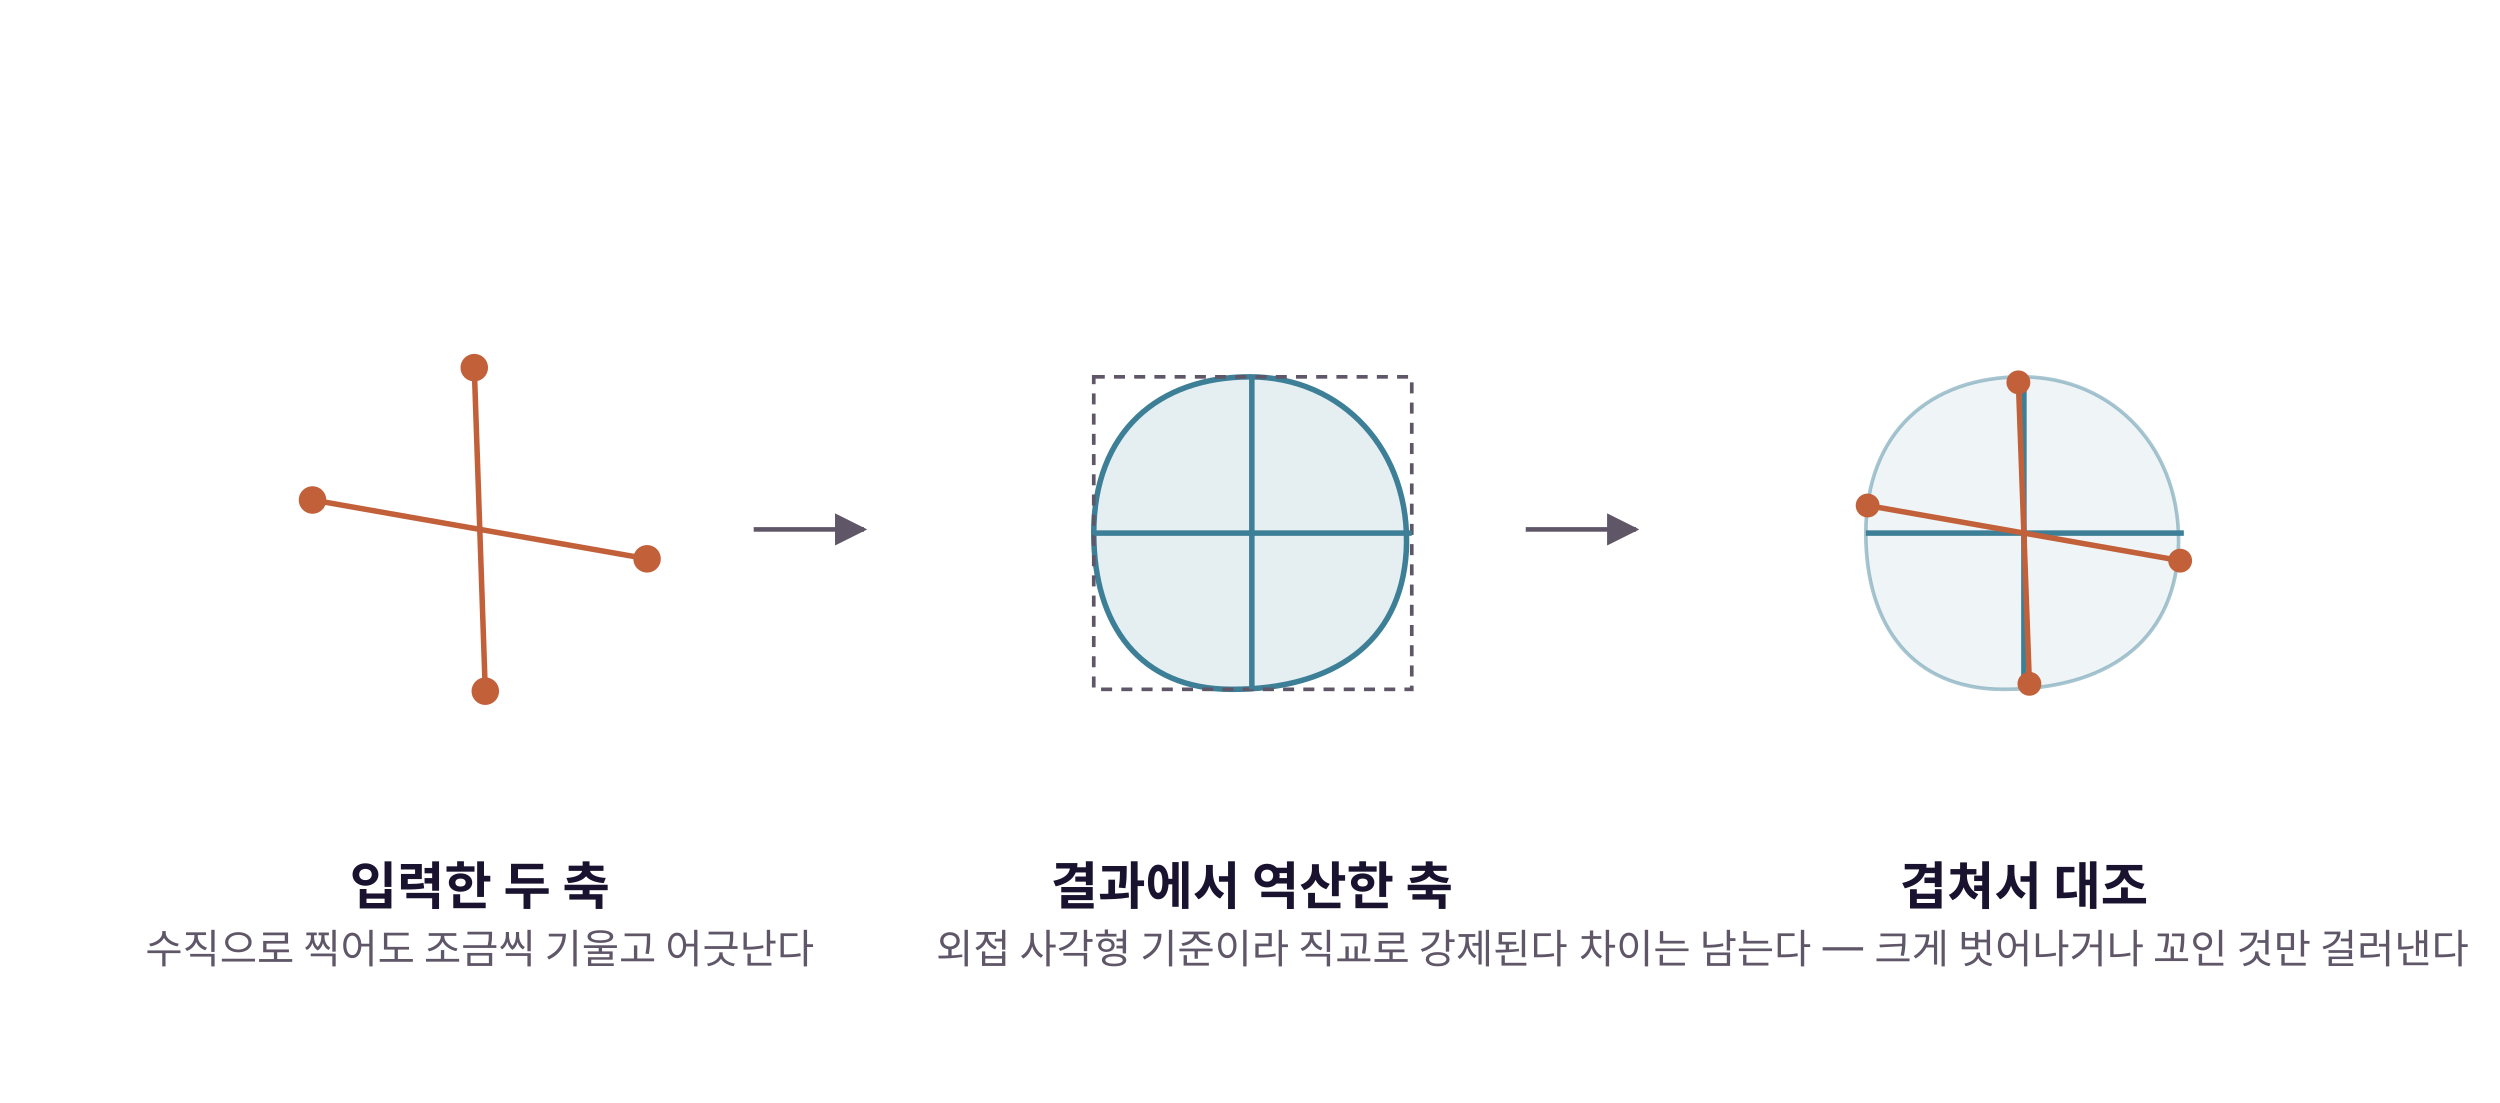
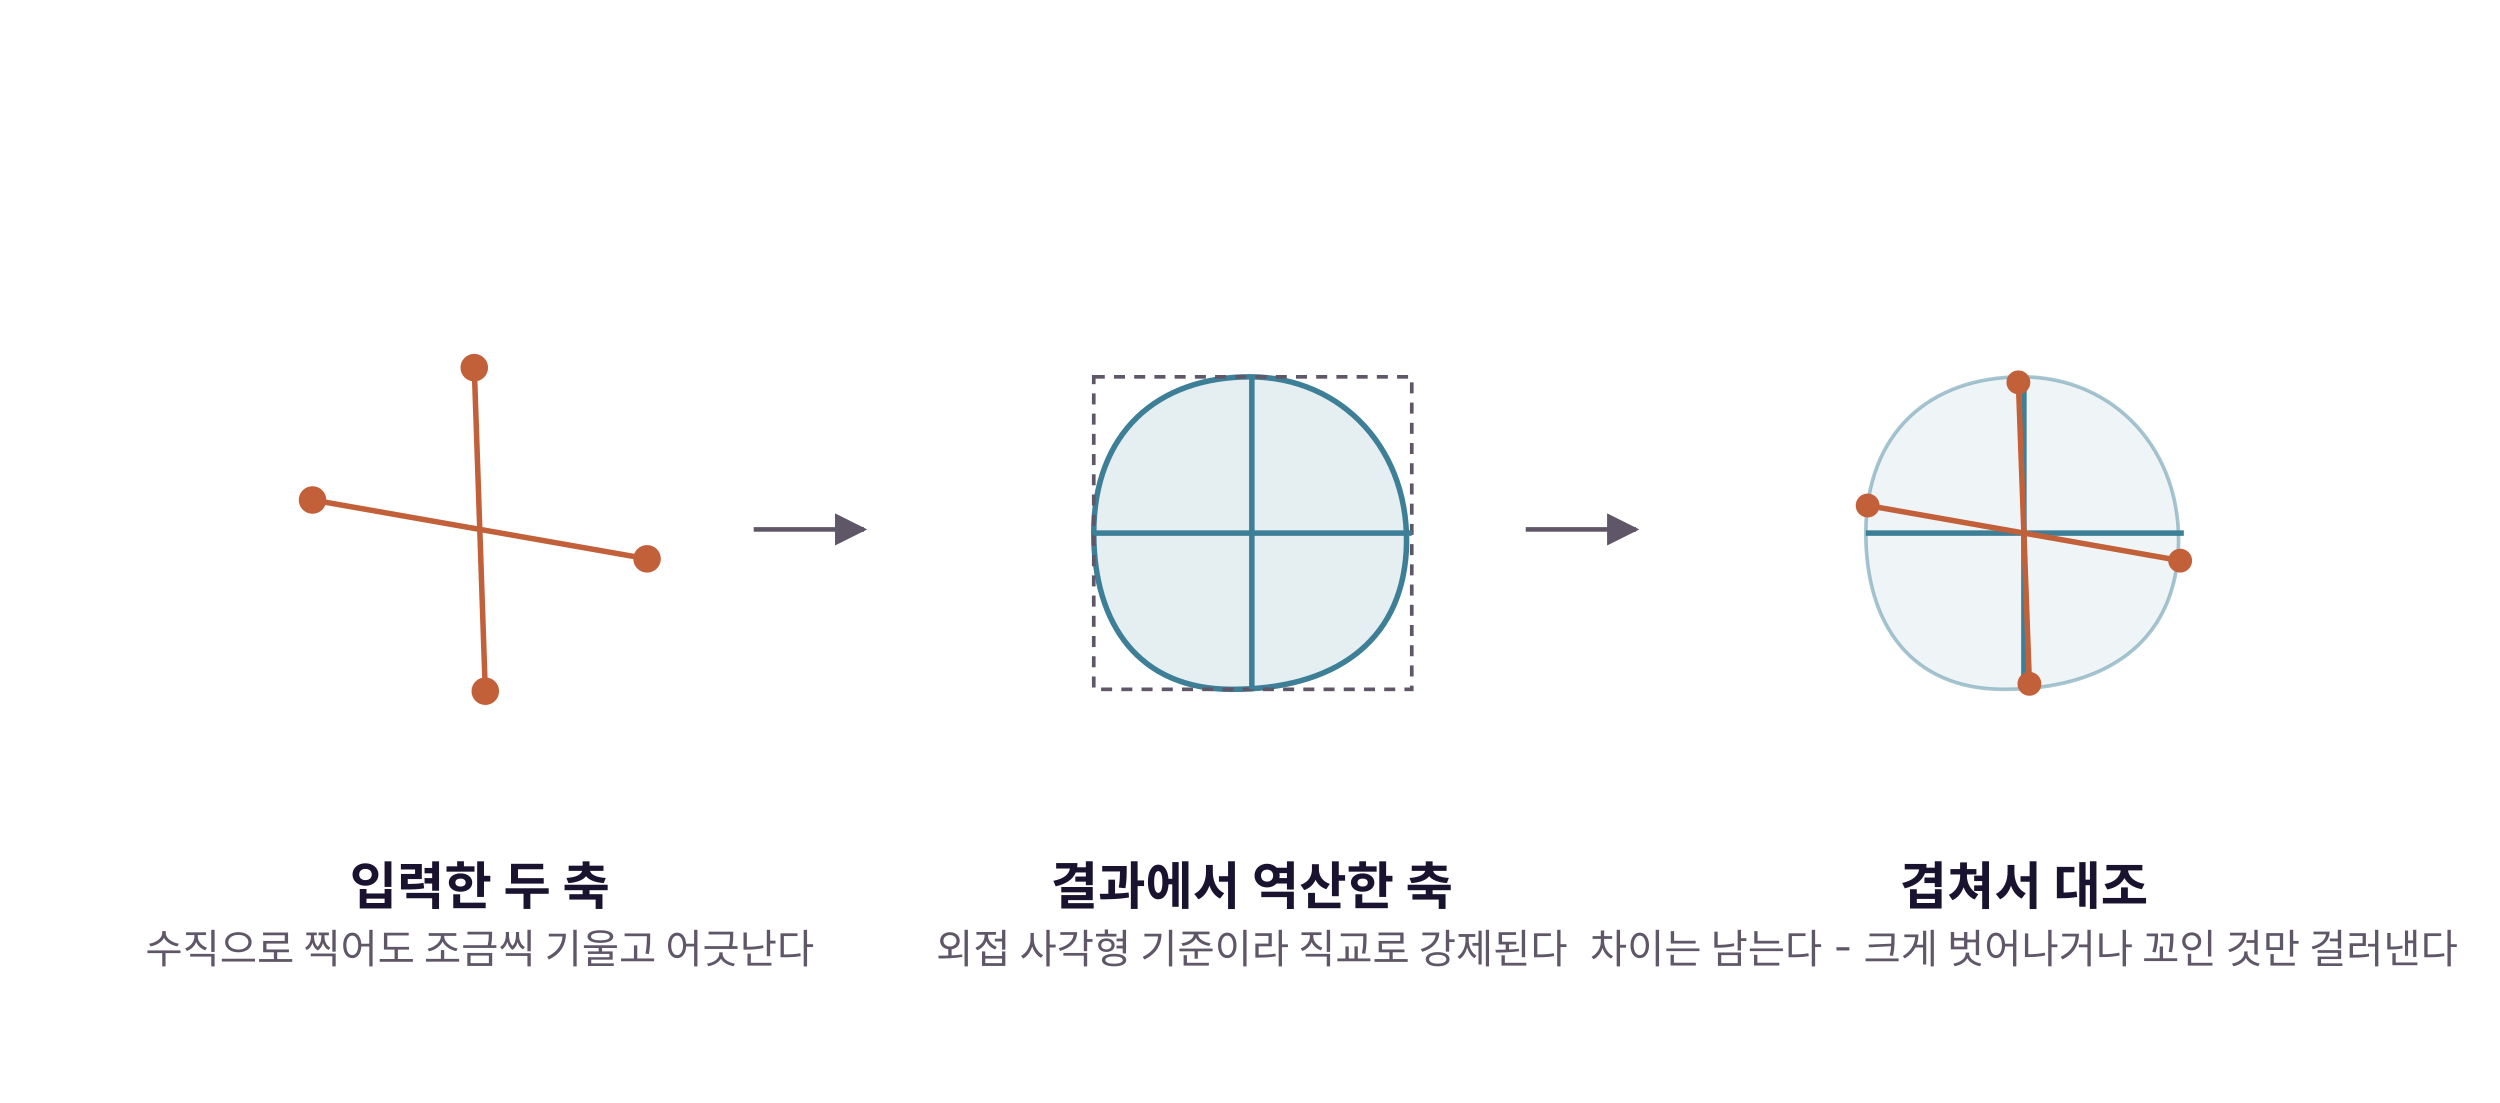
<svg xmlns="http://www.w3.org/2000/svg" viewBox="0 0 1360 600" font-family="-apple-system, BlinkMacSystemFont, 'Segoe UI', 'Noto Sans KR', sans-serif">
  <defs>
    <marker id="ar" viewBox="0 0 10 10" refX="9" refY="5" markerWidth="7" markerHeight="7" orient="auto">
      <path d="M0,0 L10,5 L0,10 z" fill="#5f5668" />
    </marker>
  </defs>
  <g>
    <line x1="170" y1="272" x2="352" y2="304" stroke="#c2603a" stroke-width="3" />
    <line x1="258" y1="200" x2="264" y2="376" stroke="#c2603a" stroke-width="3" />
    <circle cx="170" cy="272" r="7.5" fill="#c2603a" />
    <circle cx="352" cy="304" r="7.5" fill="#c2603a" />
    <circle cx="258" cy="200" r="7.5" fill="#c2603a" />
    <circle cx="264" cy="376" r="7.5" fill="#c2603a" />
    <text x="261" y="492" text-anchor="middle" font-size="28" font-weight="700" fill="#1a132f">입력한 두 축</text>
    <text x="261" y="524" text-anchor="middle" font-size="22" fill="#5f5668">수직으로 찍어도 조금씩 기울고 어긋난다</text>
  </g>
  <line x1="410" y1="288" x2="470" y2="288" stroke="#5f5668" stroke-width="2.5" marker-end="url(#ar)" />
  <g>
    <path d="M 595 290 C 595 235, 630 205, 680 205 C 730 205, 768 245, 765 300 C 762 350, 725 375, 670 375 C 620 375, 595 340, 595 290 Z" fill="#3d7f97" fill-opacity="0.13" stroke="#3d7f97" stroke-width="3" />
    <rect x="595" y="205" width="173" height="170" fill="none" stroke="#5f5668" stroke-width="2" stroke-dasharray="6 5" />
    <line x1="595" y1="290" x2="768" y2="290" stroke="#3d7f97" stroke-width="3" />
    <line x1="681" y1="205" x2="681" y2="375" stroke="#3d7f97" stroke-width="3" />
    <text x="681" y="492" text-anchor="middle" font-size="28" font-weight="700" fill="#1a132f">결과에서 역산한 축</text>
    <text x="681" y="524" text-anchor="middle" font-size="22" fill="#5f5668">외접 사각형 기준이라 직교로 강제된다</text>
  </g>
  <line x1="830" y1="288" x2="890" y2="288" stroke="#5f5668" stroke-width="2.5" marker-end="url(#ar)" />
  <g>
    <path d="M 1015 290 C 1015 235, 1050 205, 1100 205 C 1150 205, 1188 245, 1185 300 C 1182 350, 1145 375, 1090 375 C 1040 375, 1015 340, 1015 290 Z" fill="#3d7f97" fill-opacity="0.08" stroke="#3d7f97" stroke-width="2" stroke-opacity="0.45" />
    <line x1="1015" y1="290" x2="1188" y2="290" stroke="#3d7f97" stroke-width="3" />
    <line x1="1101" y1="205" x2="1101" y2="375" stroke="#3d7f97" stroke-width="3" />
    <line x1="1016" y1="275" x2="1186" y2="305" stroke="#c2603a" stroke-width="3" />
    <line x1="1098" y1="208" x2="1104" y2="372" stroke="#c2603a" stroke-width="3" />
    <circle cx="1016" cy="275" r="6.5" fill="#c2603a" />
    <circle cx="1186" cy="305" r="6.5" fill="#c2603a" />
    <circle cx="1098" cy="208" r="6.5" fill="#c2603a" />
    <circle cx="1104" cy="372" r="6.5" fill="#c2603a" />
    <text x="1101" y="492" text-anchor="middle" font-size="28" font-weight="700" fill="#1a132f">겹쳐서 대조</text>
-     <text x="1101" y="524" text-anchor="middle" font-size="22" fill="#5f5668">차이는 남는다 — 크게 벗어나거나 꼬인 것만 걸러낸다</text>
+     <text x="1101" y="524" text-anchor="middle" font-size="22" fill="#5f5668">차이는 남는다 - 크게 벗어나거나 꼬인 것만 걸러낸다</text>
  </g>
</svg>
